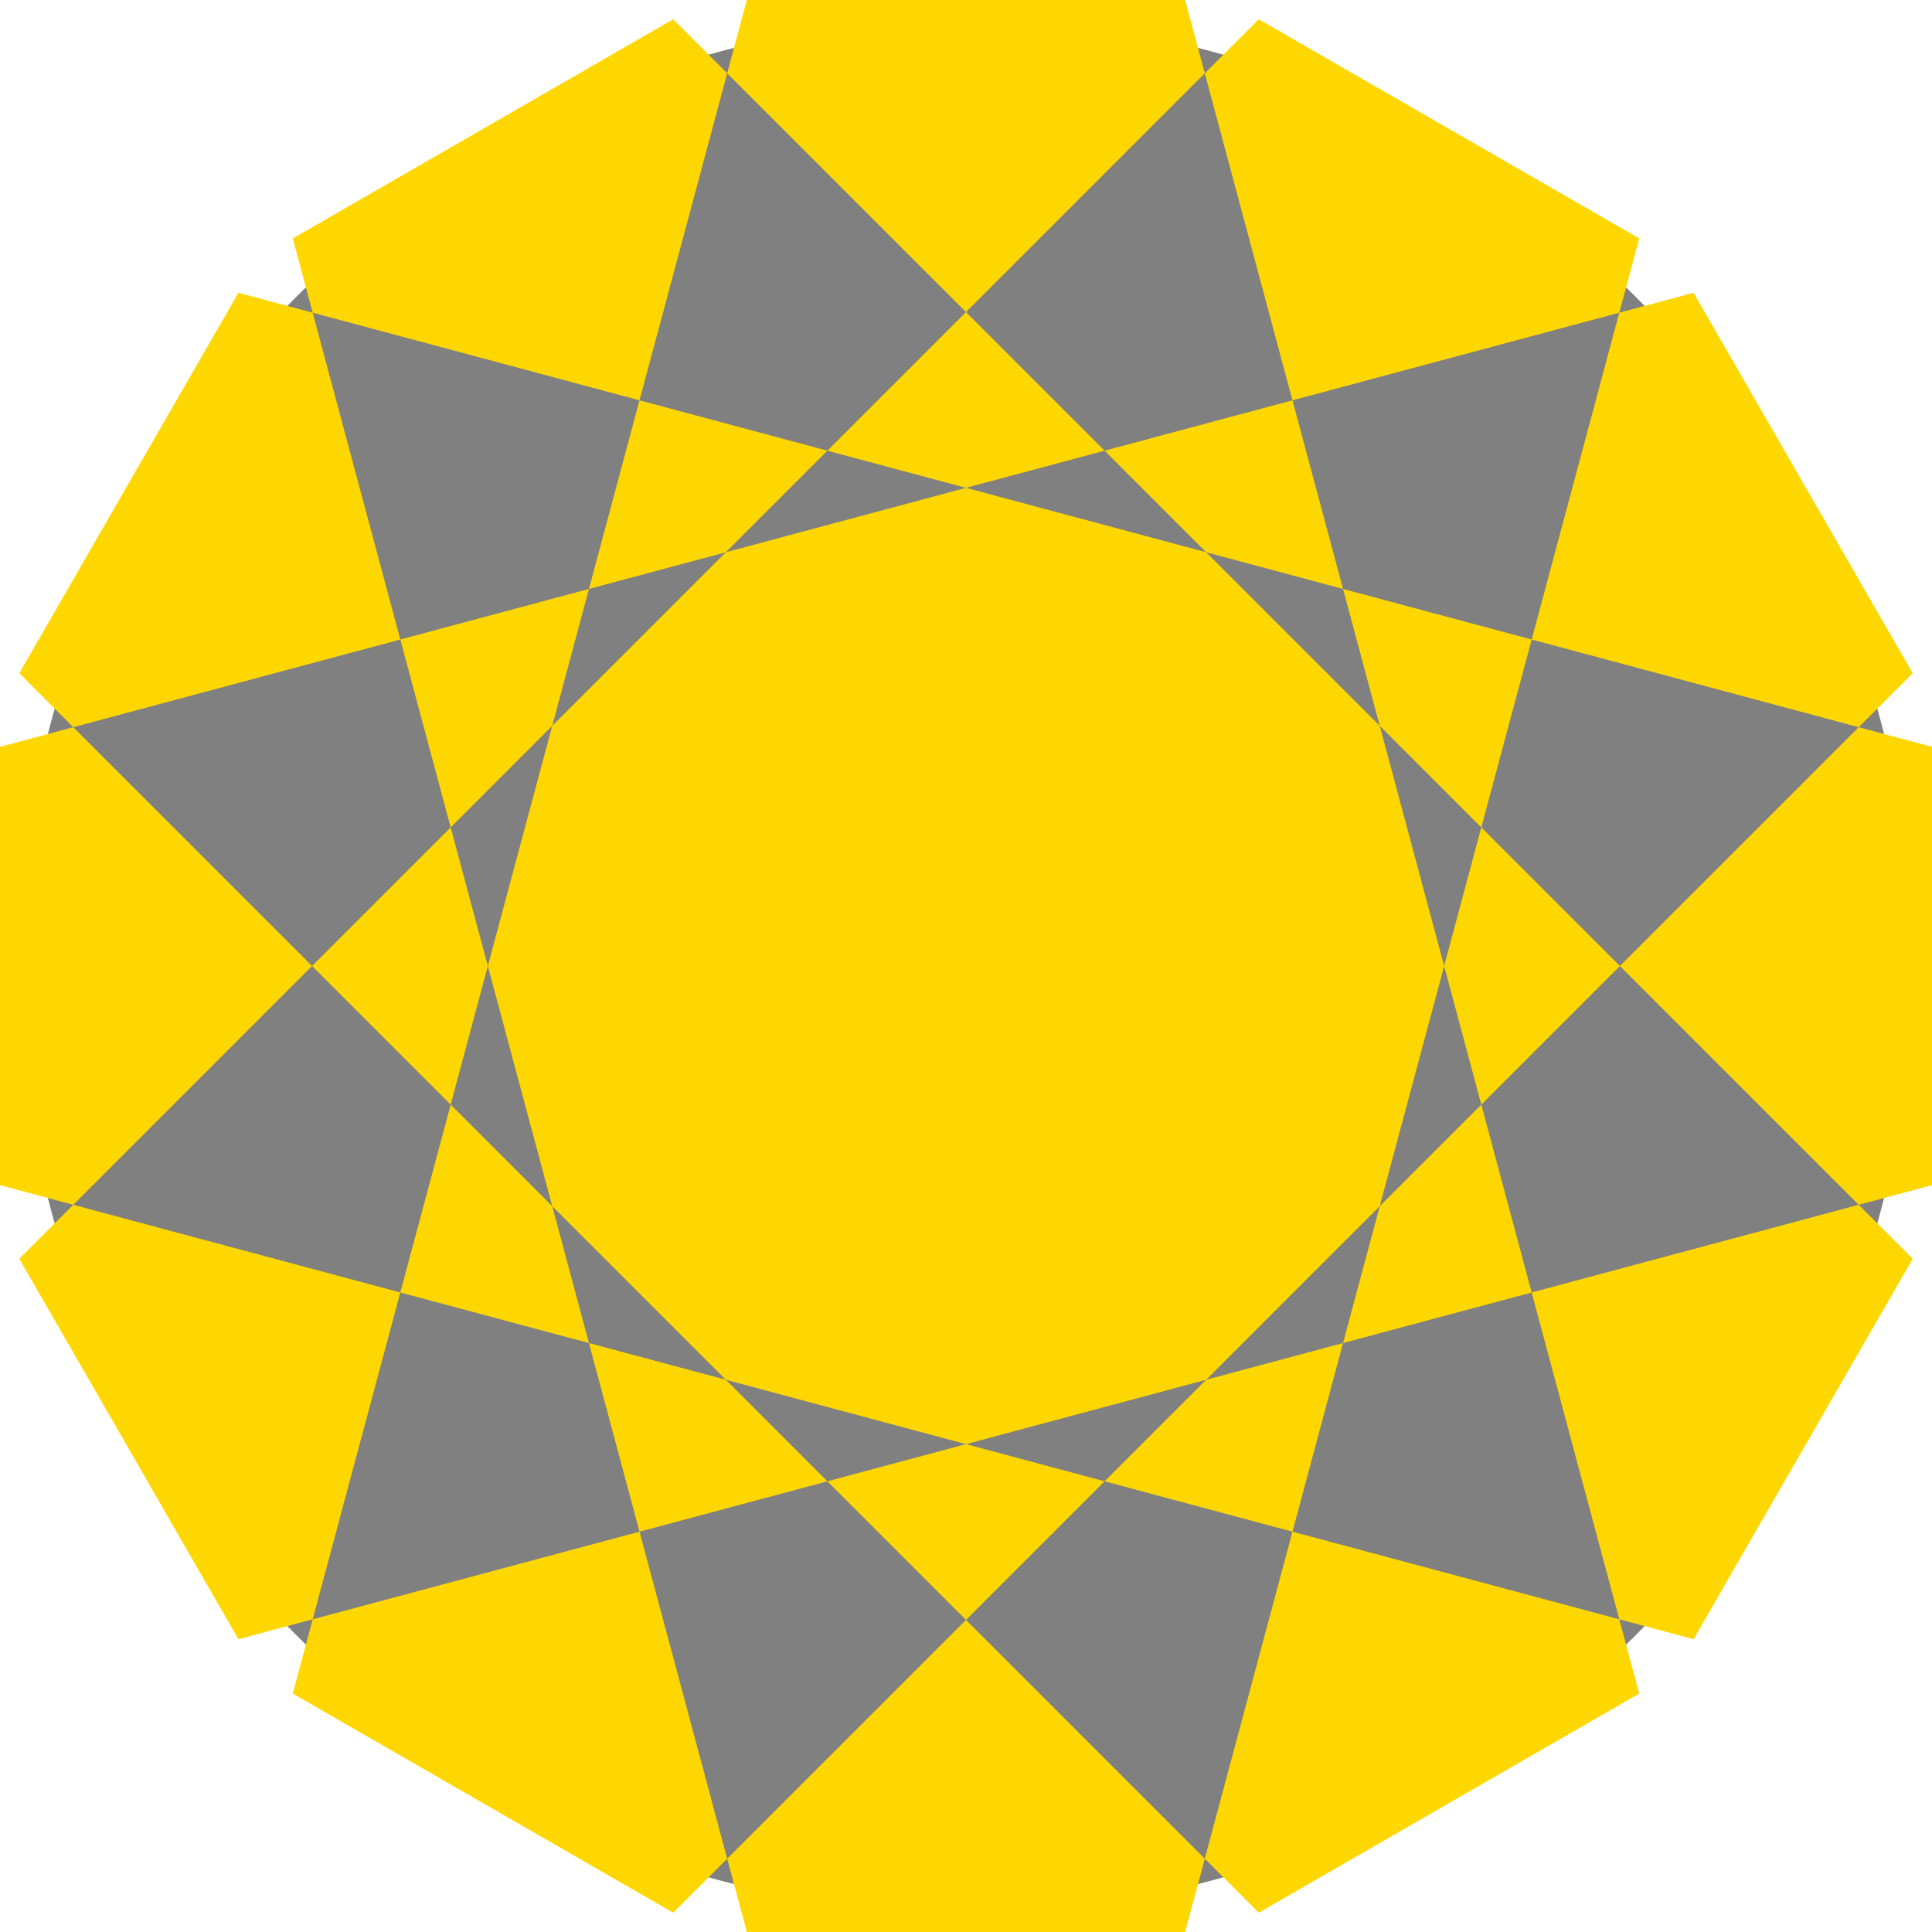
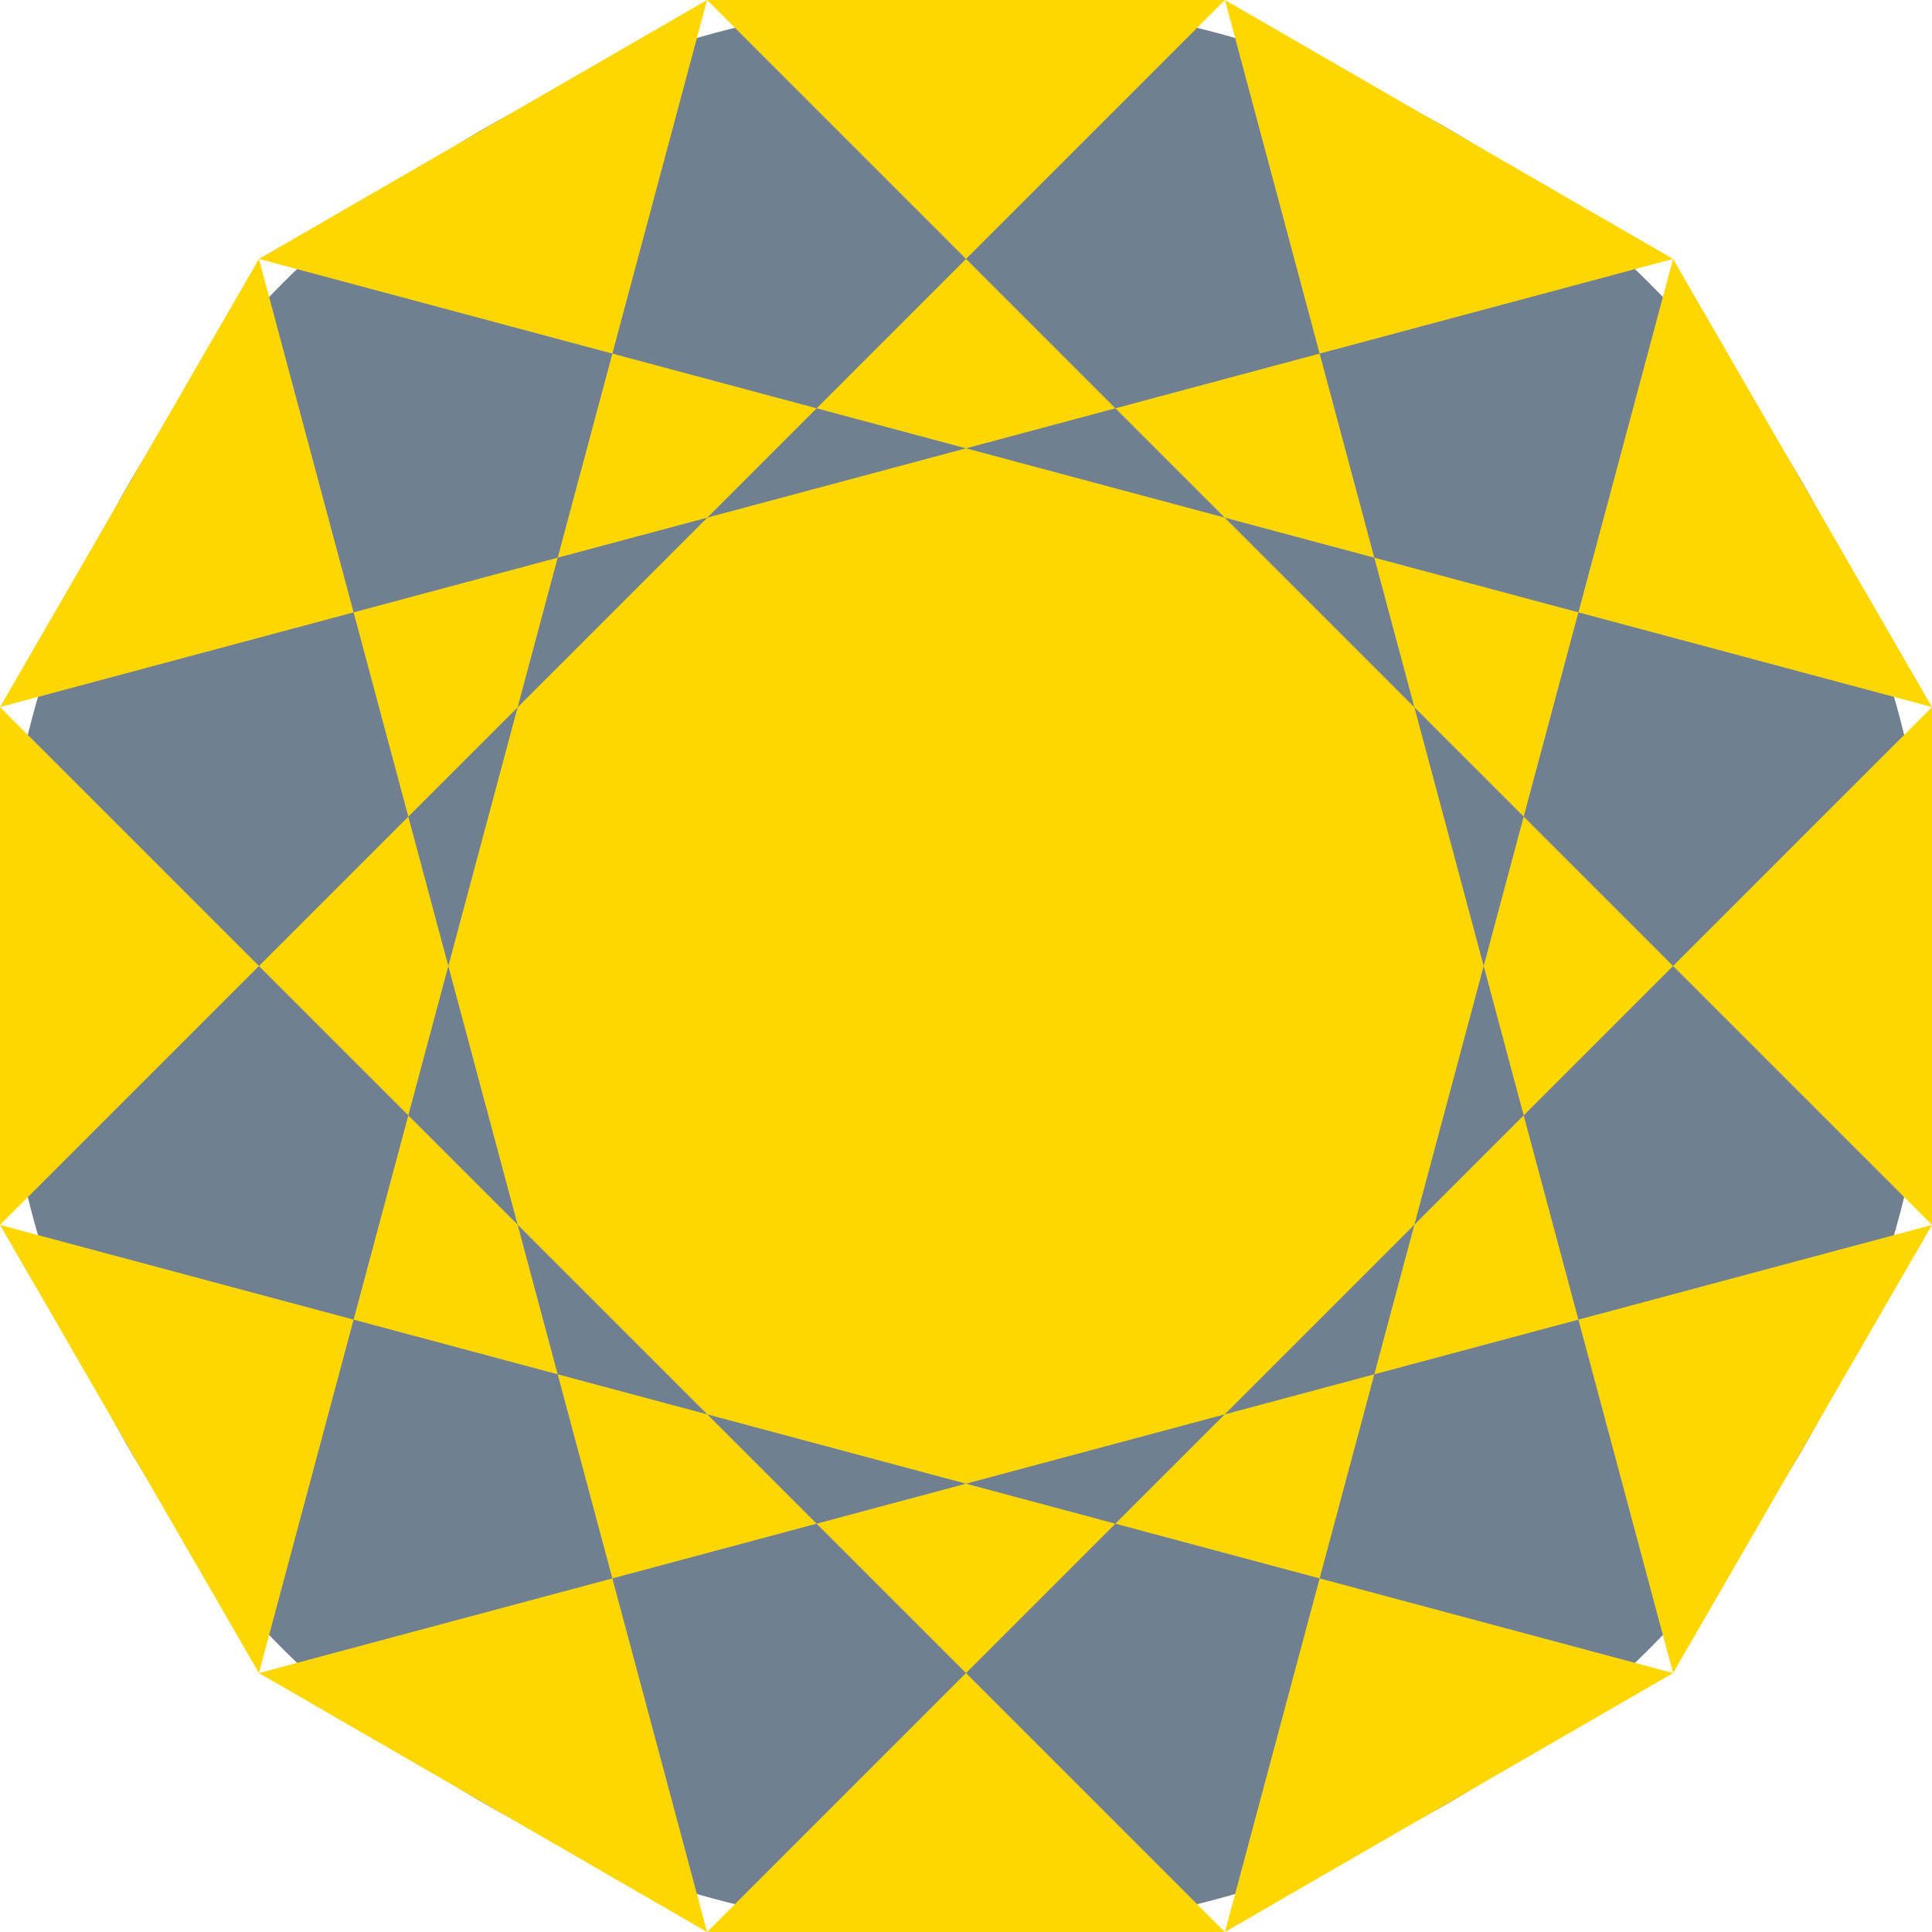
- <svg xmlns="http://www.w3.org/2000/svg" viewBox="-551 -551 1102 1102" width="100%" height="100%" preserveAspectRatio="xMidYMid meet">
-   <style>
- 		polygon {
- 			fill: gold;
- 			fill-rule: evenodd;
- 		}
- 	</style>
-   <circle cx="0" cy="0" r="540" fill="grey" />
-   <polygon points="   -125,-551   125,-551   384,415   167,540   -540,-167   -415,-384   551,-125   551,125   -415,384   -540,167   167,-540   384,-415   125,551   -125,551   -384,-415   -167,-540   540,167   415,384   -551,125   -551,-125   415,-384   540,-167   -167,540   -384,415  " />
+ <svg xmlns="http://www.w3.org/2000/svg" viewBox="-97 -97 194 194" width="100%" height="100%" preserveAspectRatio="xMidYMid meet">
+   <circle cx="0" cy="0" r="97" fill="slategrey" />
+   <polygon style="fill: gold; fill-rule: evenodd;" points="-26,-97 26,-97 71,71 26,97 -97,-26 -71,-71 97,-26 97,26 -71,71 -97,26 26,-97 71,-71 26,97 -26,97 -71,-71 -26,-97 97,26 71,71 -97,26 -97,-26 71,-71 97,-26 -26,97 -71,71 " />
</svg>
